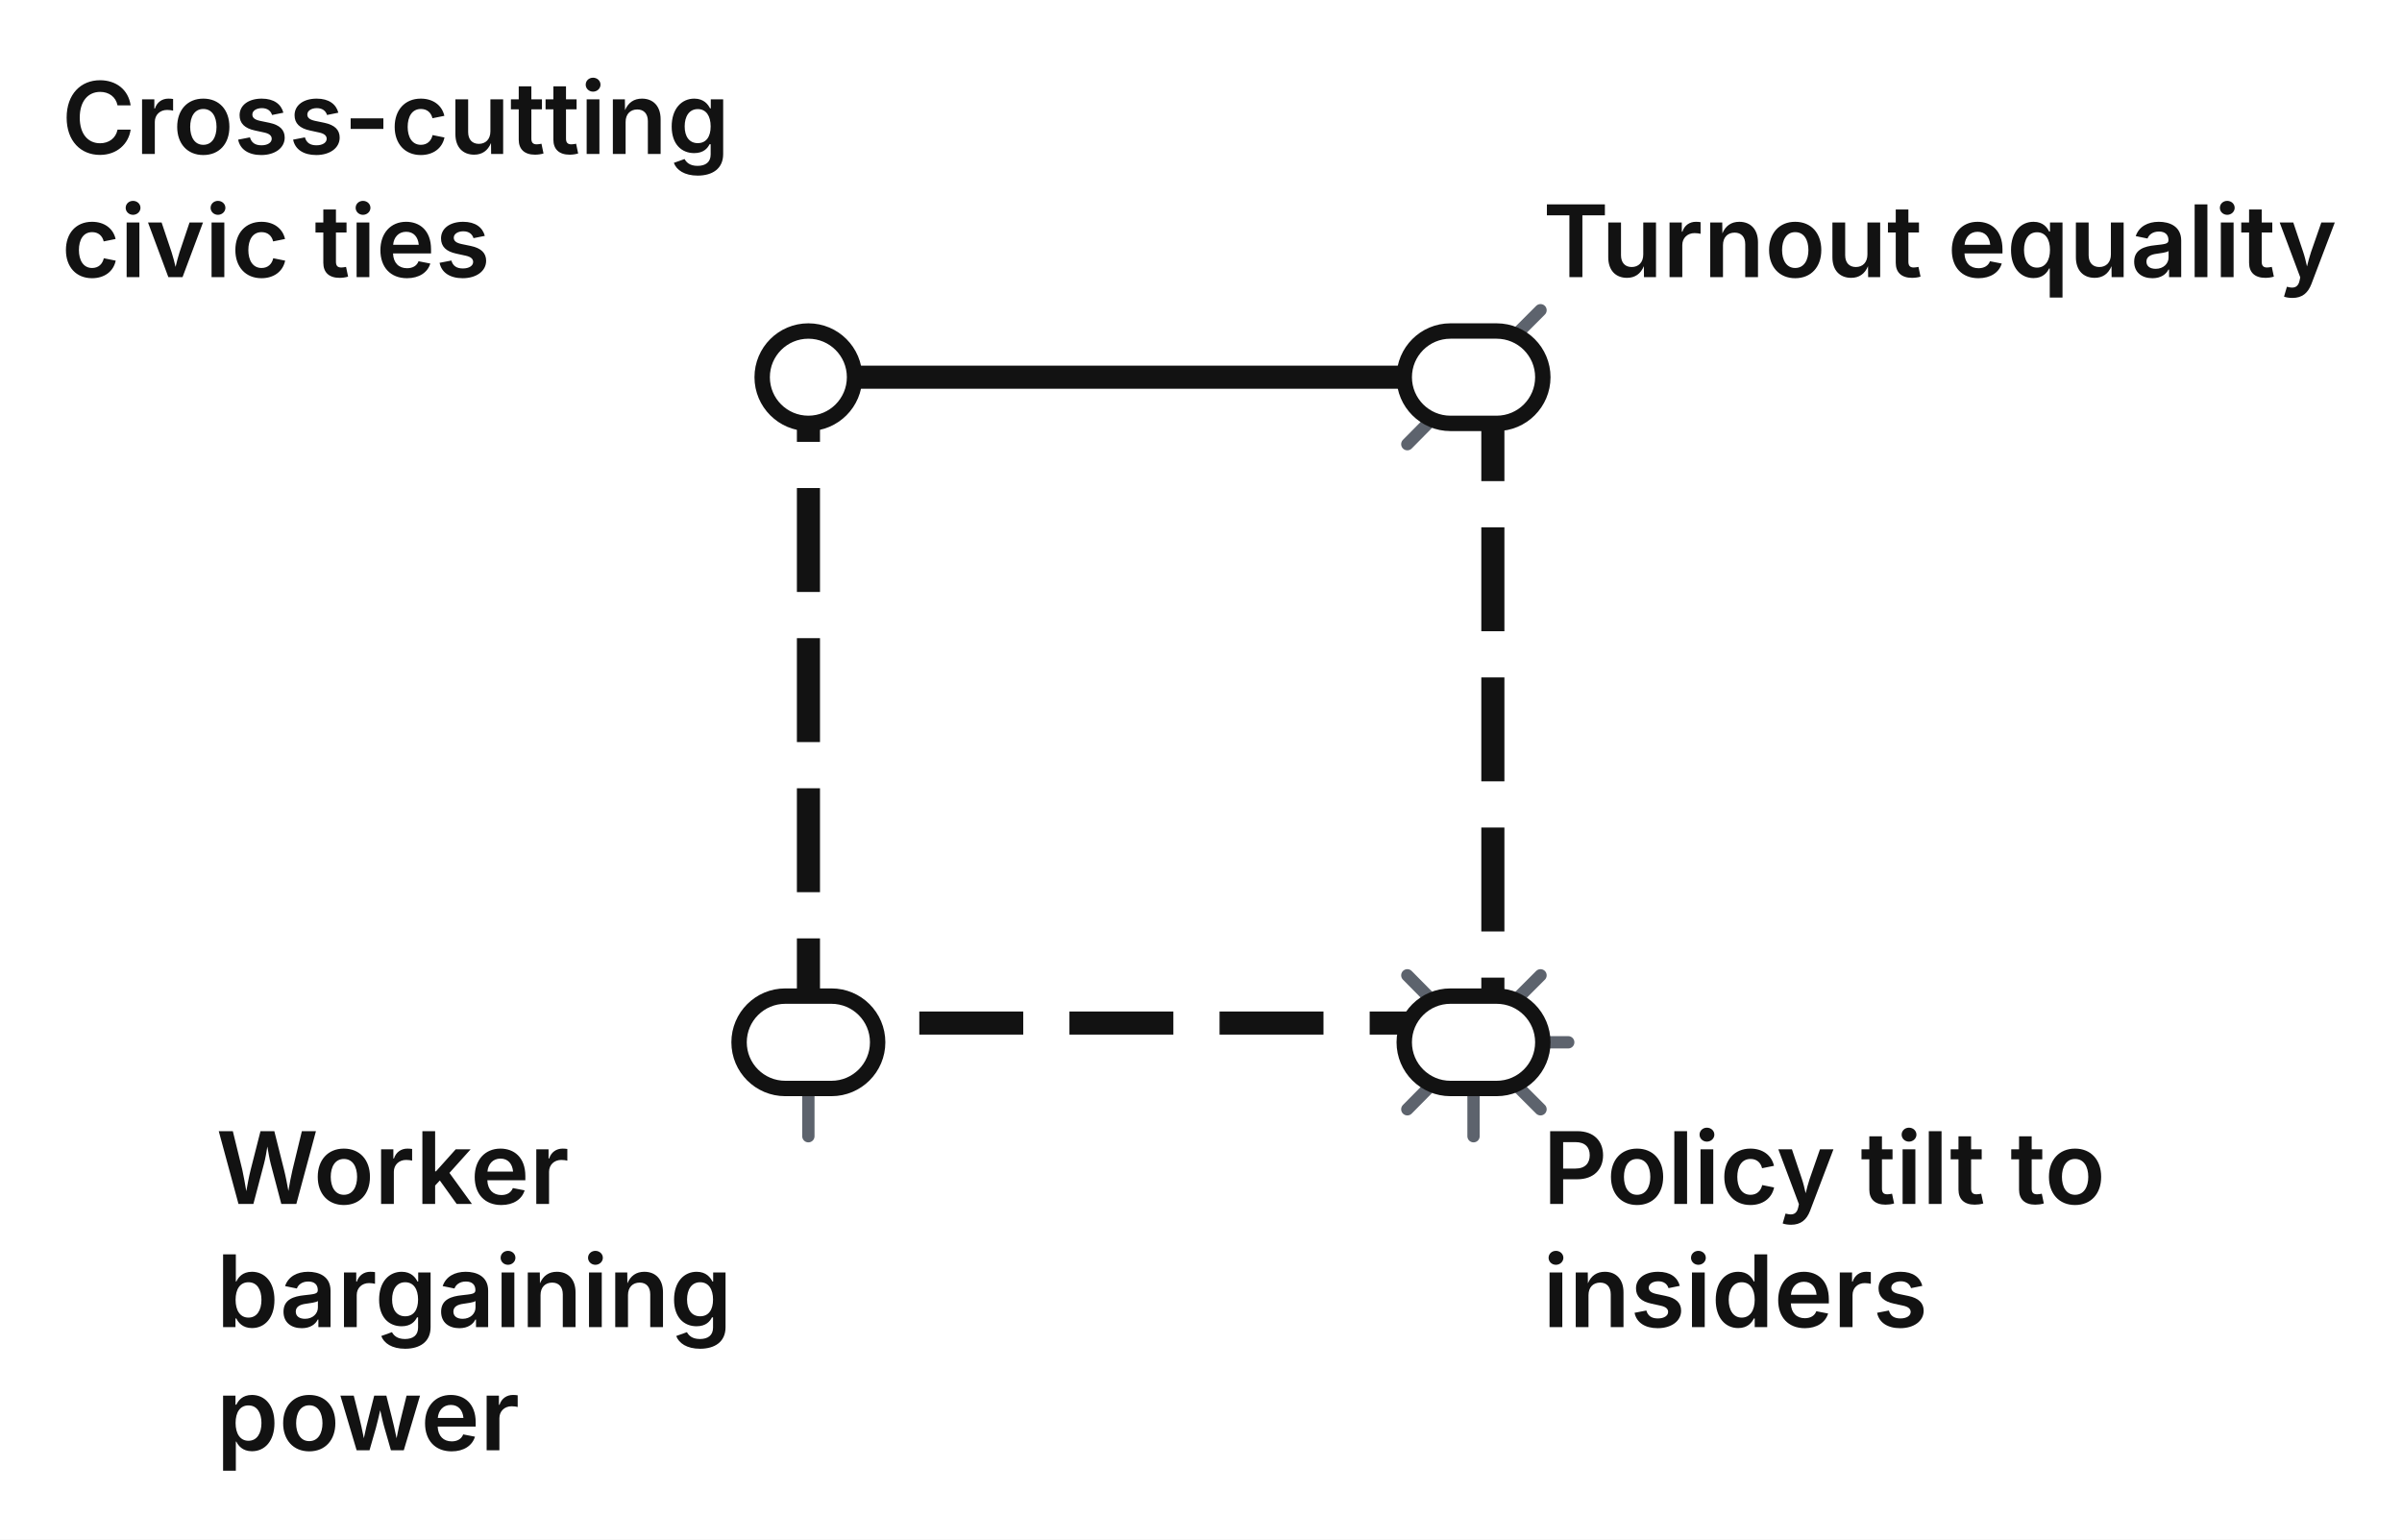
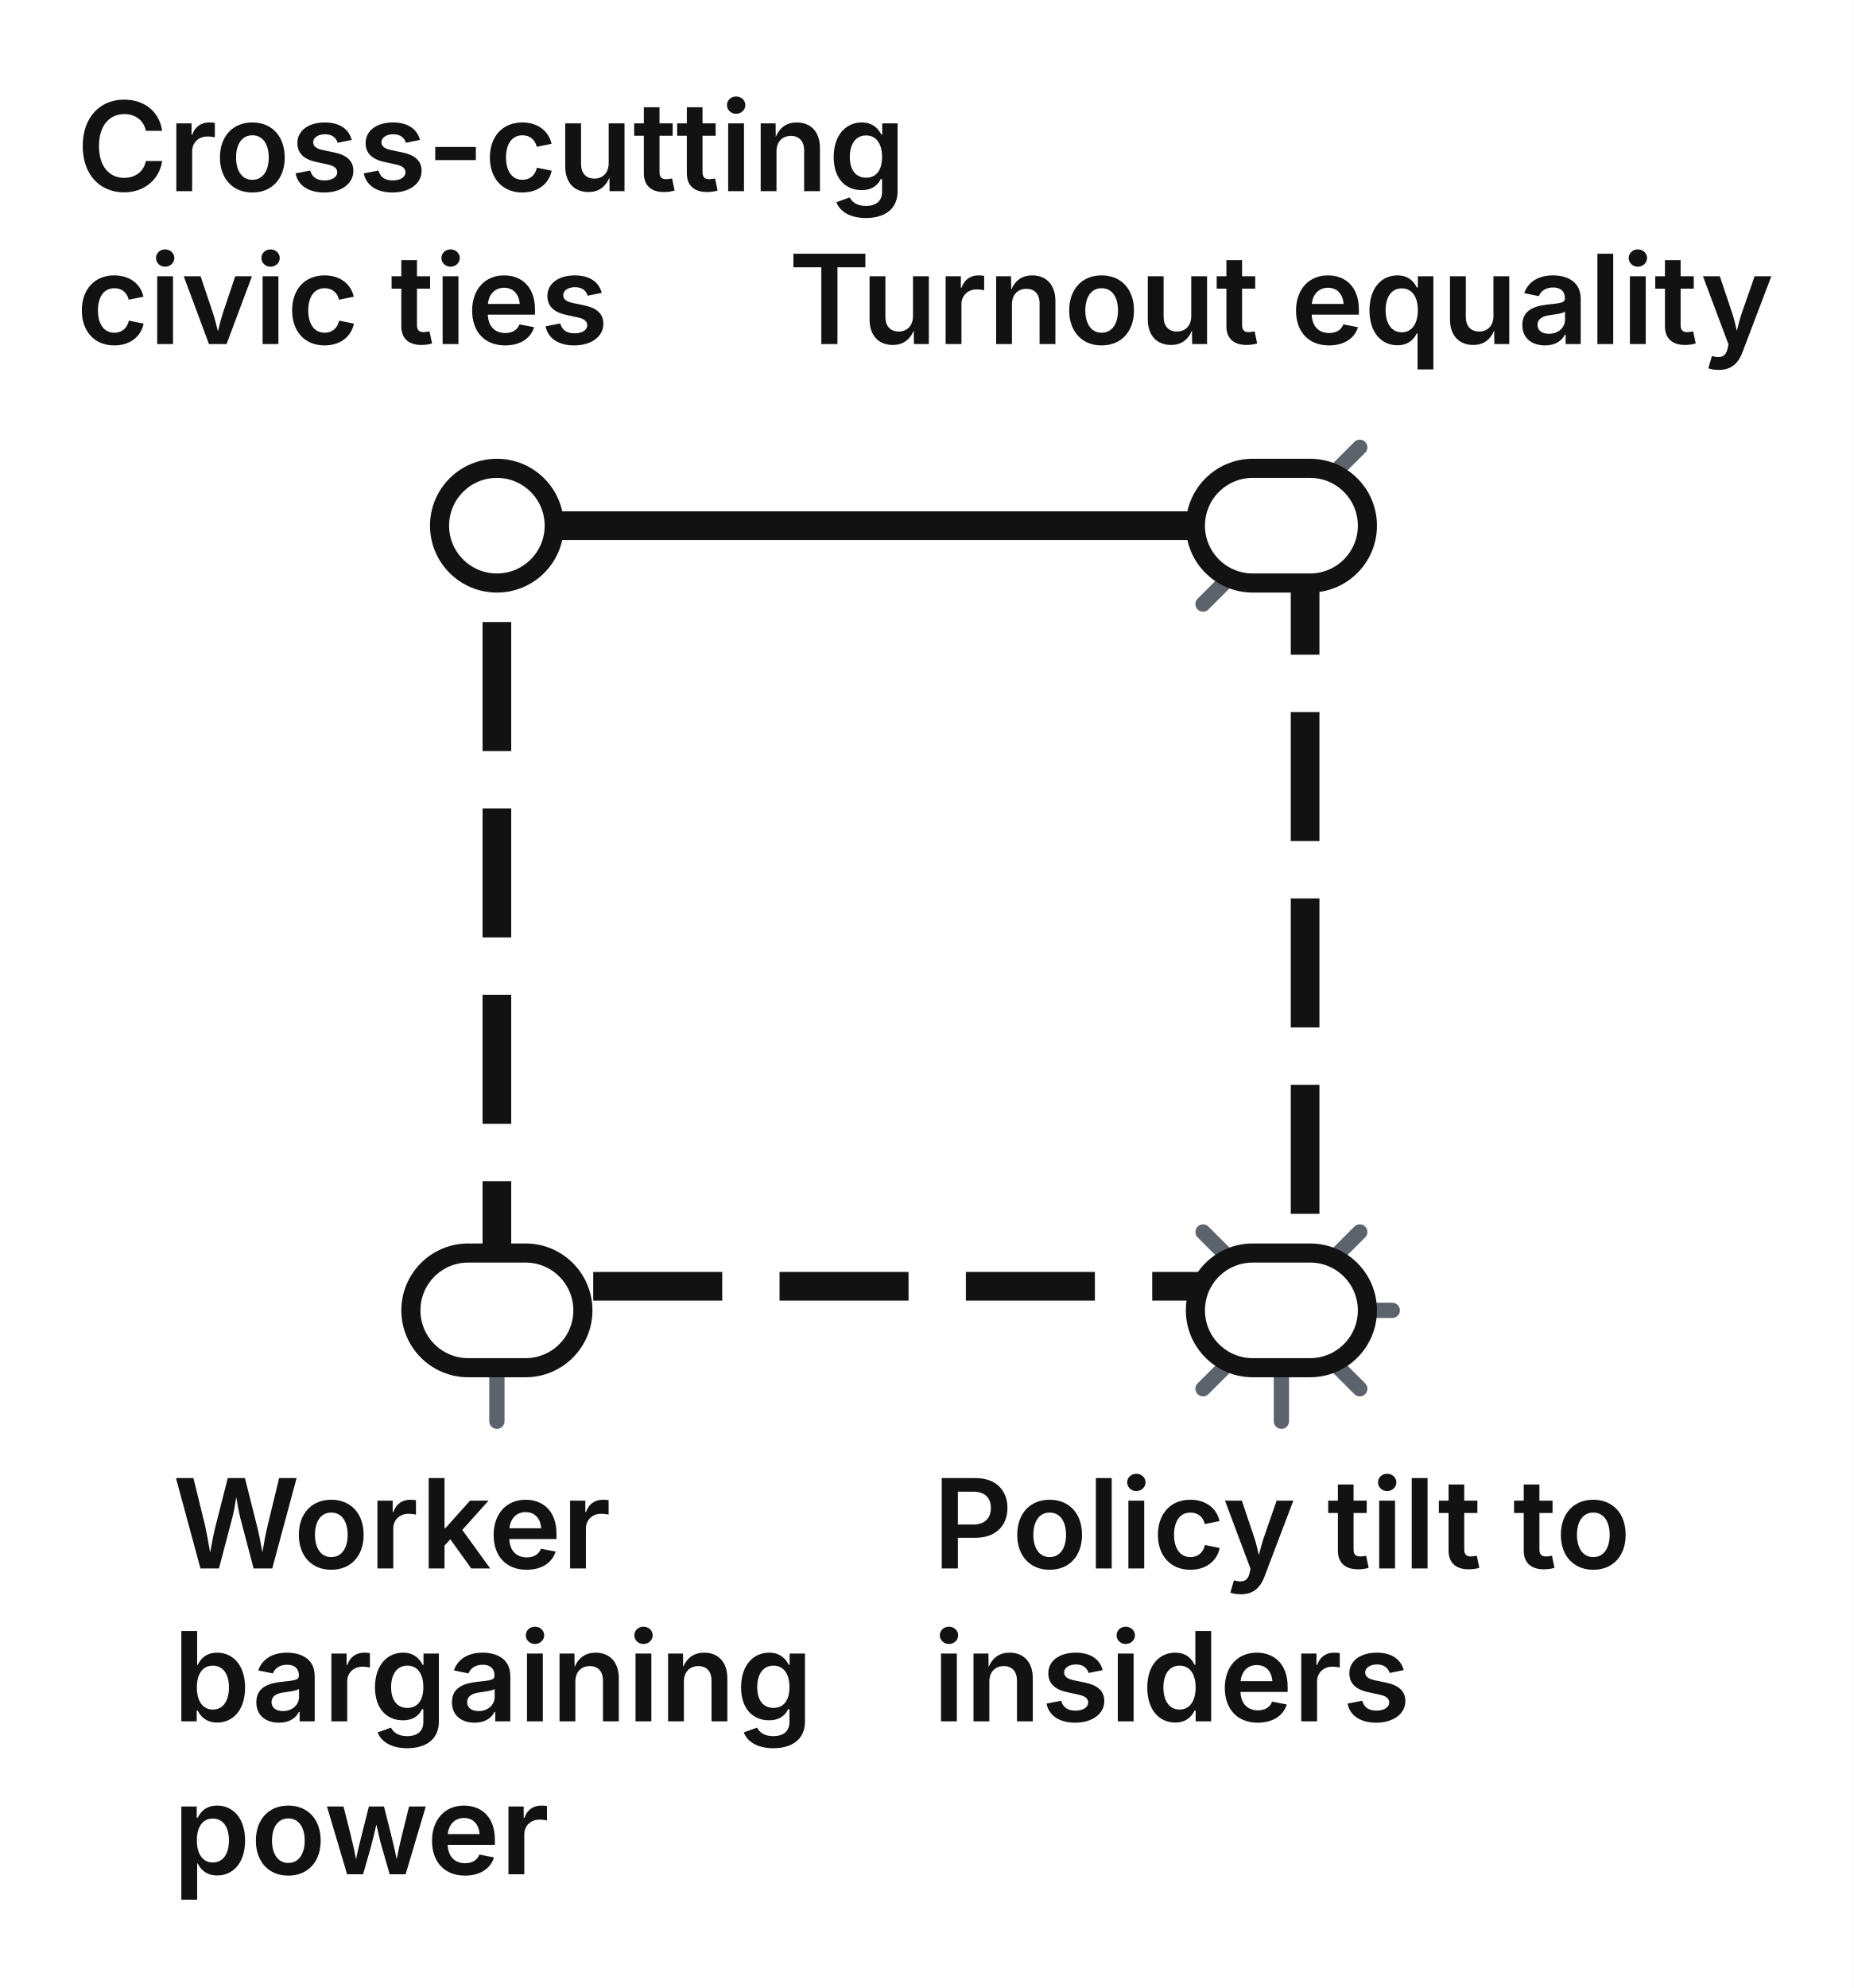
- <svg xmlns="http://www.w3.org/2000/svg" width="312" height="200" viewBox="0 0 312 200" role="img" aria-label="Loop R15 miniature: Unions, civic ties and equal turnout reinforce each other" data-view="c-mini" data-loop="R15" data-scale="0.4">
+ <svg xmlns="http://www.w3.org/2000/svg" width="194" height="208" viewBox="0 0 194 208" role="img" aria-label="Loop R15 miniature: Unions, civic ties and equal turnout reinforce each other" data-view="c-mini" data-loop="R15" data-scale="0.38">
  <style>.t{font-family:Inter, 'Helvetica Neue', Arial, sans-serif}.d{font-family:'Inter Tight', Inter, 'Helvetica Neue', Arial, sans-serif;font-weight:800;letter-spacing:-0.01em}.q{font-family:Lora, Georgia, serif;font-style:italic}.b{font-weight:700}.s{font-weight:600}</style>
-   <rect x="0" y="0" width="312" height="200" fill="#FFFFFF" />
-   <path d="M105.0 135.4 L105.0 147.6" stroke="#5D636D" stroke-width="1.6" stroke-linecap="round" fill="none" data-ghost="L30" data-at="A2" />
-   <path d="M191.4 49.0 L200.1 40.3" stroke="#5D636D" stroke-width="1.6" stroke-linecap="round" fill="none" data-ghost="L45 L44" data-at="B5" />
-   <path d="M191.4 49.0 L182.8 57.7" stroke="#5D636D" stroke-width="1.6" stroke-linecap="round" fill="none" data-ghost="L35" data-at="B5" />
-   <path d="M191.4 135.4 L191.4 147.6" stroke="#5D636D" stroke-width="1.6" stroke-linecap="round" fill="none" data-ghost="L02 L02" data-at="E1" />
-   <path d="M191.4 135.4 L182.8 144.1" stroke="#5D636D" stroke-width="1.6" stroke-linecap="round" fill="none" data-ghost="L03" data-at="E1" />
-   <path d="M191.4 135.4 L200.1 126.7" stroke="#5D636D" stroke-width="1.6" stroke-linecap="round" fill="none" data-ghost="L18 L19" data-at="E1" />
-   <path d="M191.4 135.4 L182.8 126.7" stroke="#5D636D" stroke-width="1.6" stroke-linecap="round" fill="none" data-ghost="L37" data-at="E1" />
-   <path d="M191.4 135.4 L203.7 135.4" stroke="#5D636D" stroke-width="1.6" stroke-linecap="round" fill="none" data-ghost="L16 L17" data-at="E1" />
-   <path d="M191.4 135.4 L200.1 144.1" stroke="#5D636D" stroke-width="1.6" stroke-linecap="round" fill="none" data-ghost="L49 L48" data-at="E1" />
+   <rect x="0" y="0" width="194" height="208" fill="#FFFFFF" />
+   <path d="M52.0 137.1 L52.0 148.7" stroke="#5D636D" stroke-width="1.6" stroke-linecap="round" fill="none" data-ghost="L30" data-at="A2" />
+   <path d="M134.1 55.0 L142.3 46.8" stroke="#5D636D" stroke-width="1.6" stroke-linecap="round" fill="none" data-ghost="L45 L44" data-at="B5" />
+   <path d="M134.1 55.0 L125.9 63.2" stroke="#5D636D" stroke-width="1.6" stroke-linecap="round" fill="none" data-ghost="L35" data-at="B5" />
+   <path d="M134.1 137.1 L134.1 148.7" stroke="#5D636D" stroke-width="1.6" stroke-linecap="round" fill="none" data-ghost="L02 L02" data-at="E1" />
+   <path d="M134.1 137.1 L125.9 145.3" stroke="#5D636D" stroke-width="1.6" stroke-linecap="round" fill="none" data-ghost="L03" data-at="E1" />
+   <path d="M134.1 137.1 L142.3 128.9" stroke="#5D636D" stroke-width="1.6" stroke-linecap="round" fill="none" data-ghost="L18 L19" data-at="E1" />
+   <path d="M134.1 137.1 L125.9 128.9" stroke="#5D636D" stroke-width="1.6" stroke-linecap="round" fill="none" data-ghost="L37" data-at="E1" />
+   <path d="M134.1 137.1 L145.7 137.1" stroke="#5D636D" stroke-width="1.6" stroke-linecap="round" fill="none" data-ghost="L16 L17" data-at="E1" />
+   <path d="M134.1 137.1 L142.3 145.3" stroke="#5D636D" stroke-width="1.6" stroke-linecap="round" fill="none" data-ghost="L49 L48" data-at="E1" />
  <g class="step" data-loop="R15" data-link="L32" data-from="A2" data-to="B3" data-sign="+" data-grade="plausible" data-delay="L" data-type="causal">
-     <path d="M105.01 135.40 L105.01 49.00" fill="none" stroke="#121212" stroke-width="3.0" stroke-dasharray="13.5 6" data-texture="9 4" data-weight="3.0" />
+     <path d="M52.00 137.08 L52.00 55.00" fill="none" stroke="#121212" stroke-width="3.0" stroke-dasharray="13.5 6" data-texture="9 4" data-weight="3.0" />
  </g>
  <g class="step" data-loop="R15" data-link="L34" data-from="B3" data-to="B5" data-sign="+" data-grade="well-supported" data-delay="M" data-type="causal">
-     <path d="M105.01 49.00 L191.41 49.00" fill="none" stroke="#121212" stroke-width="3.0" data-texture="solid" data-weight="3.0" />
+     <path d="M52.00 55.00 L134.08 55.00" fill="none" stroke="#121212" stroke-width="3.0" data-texture="solid" data-weight="3.0" />
  </g>
  <g class="step" data-loop="R15" data-link="L36" data-from="B5" data-to="E1" data-sign="-" data-grade="plausible" data-delay="M" data-type="causal">
-     <path d="M193.91 49.00 L193.91 135.40" fill="none" stroke="#121212" stroke-width="3.0" stroke-dasharray="13.5 6" data-texture="9 4" data-weight="3.0" />
+     <path d="M136.58 55.00 L136.58 137.08" fill="none" stroke="#121212" stroke-width="3.0" stroke-dasharray="13.5 6" data-texture="9 4" data-weight="3.0" />
  </g>
  <g class="step" data-loop="R15" data-link="L31" data-from="E1" data-to="A2" data-sign="-" data-grade="plausible" data-delay="L" data-type="causal">
-     <path d="M191.41 132.90 L105.01 132.90" fill="none" stroke="#121212" stroke-width="3.0" stroke-dasharray="13.5 6" data-texture="9 4" data-weight="3.0" />
+     <path d="M134.08 134.58 L52.00 134.58" fill="none" stroke="#121212" stroke-width="3.0" stroke-dasharray="13.5 6" data-texture="9 4" data-weight="3.0" />
  </g>
  <g class="var" data-node="A2" data-label="Worker bargaining power" data-kind="capsule">
-     <rect x="96.0" y="129.4" width="18" height="12" rx="6" fill="#FFFFFF" stroke="#121212" stroke-width="2" />
+     <rect x="43.0" y="131.1" width="18" height="12" rx="6" fill="#FFFFFF" stroke="#121212" stroke-width="2" />
  </g>
  <g class="var" data-node="B3" data-label="Cross-cutting civic ties" data-kind="ring">
-     <circle cx="105.0" cy="49.0" r="6" fill="#FFFFFF" stroke="#121212" stroke-width="2" />
+     <circle cx="52.0" cy="55.0" r="6" fill="#FFFFFF" stroke="#121212" stroke-width="2" />
  </g>
  <g class="var" data-node="B5" data-label="Turnout equality" data-kind="capsule">
-     <rect x="182.4" y="43.0" width="18" height="12" rx="6" fill="#FFFFFF" stroke="#121212" stroke-width="2" />
+     <rect x="125.1" y="49.0" width="18" height="12" rx="6" fill="#FFFFFF" stroke="#121212" stroke-width="2" />
  </g>
  <g class="var" data-node="E1" data-label="Policy tilt to insiders" data-kind="capsule">
-     <rect x="182.4" y="129.4" width="18" height="12" rx="6" fill="#FFFFFF" stroke="#121212" stroke-width="2" />
+     <rect x="125.1" y="131.1" width="18" height="12" rx="6" fill="#FFFFFF" stroke="#121212" stroke-width="2" />
  </g>
-   <text x="28.1" y="156.4" class="t s" font-size="13" fill="#121212" data-name-for="A2">Worker</text>
-   <text x="28.1" y="172.4" class="t s" font-size="13" fill="#121212">bargaining</text>
-   <text x="28.1" y="188.4" class="t s" font-size="13" fill="#121212">power</text>
+   <text x="18.1" y="164.1" class="t s" font-size="13" fill="#121212" data-name-for="A2">Worker</text>
+   <text x="18.1" y="180.1" class="t s" font-size="13" fill="#121212">bargaining</text>
+   <text x="18.1" y="196.1" class="t s" font-size="13" fill="#121212">power</text>
  <text x="8.0" y="20.0" class="t s" font-size="13" fill="#121212" data-name-for="B3">Cross-cutting</text>
  <text x="8.0" y="36.0" class="t s" font-size="13" fill="#121212">civic ties</text>
-   <text x="200.4" y="36.0" class="t s" font-size="13" fill="#121212" data-name-for="B5">Turnout equality</text>
-   <text x="200.4" y="156.4" class="t s" font-size="13" fill="#121212" data-name-for="E1">Policy tilt to</text>
-   <text x="200.4" y="172.4" class="t s" font-size="13" fill="#121212">insiders</text>
+   <text x="82.5" y="36.0" class="t s" font-size="13" fill="#121212" data-name-for="B5">Turnout equality</text>
+   <text x="97.6" y="164.1" class="t s" font-size="13" fill="#121212" data-name-for="E1">Policy tilt to</text>
+   <text x="97.6" y="180.1" class="t s" font-size="13" fill="#121212">insiders</text>
</svg>
